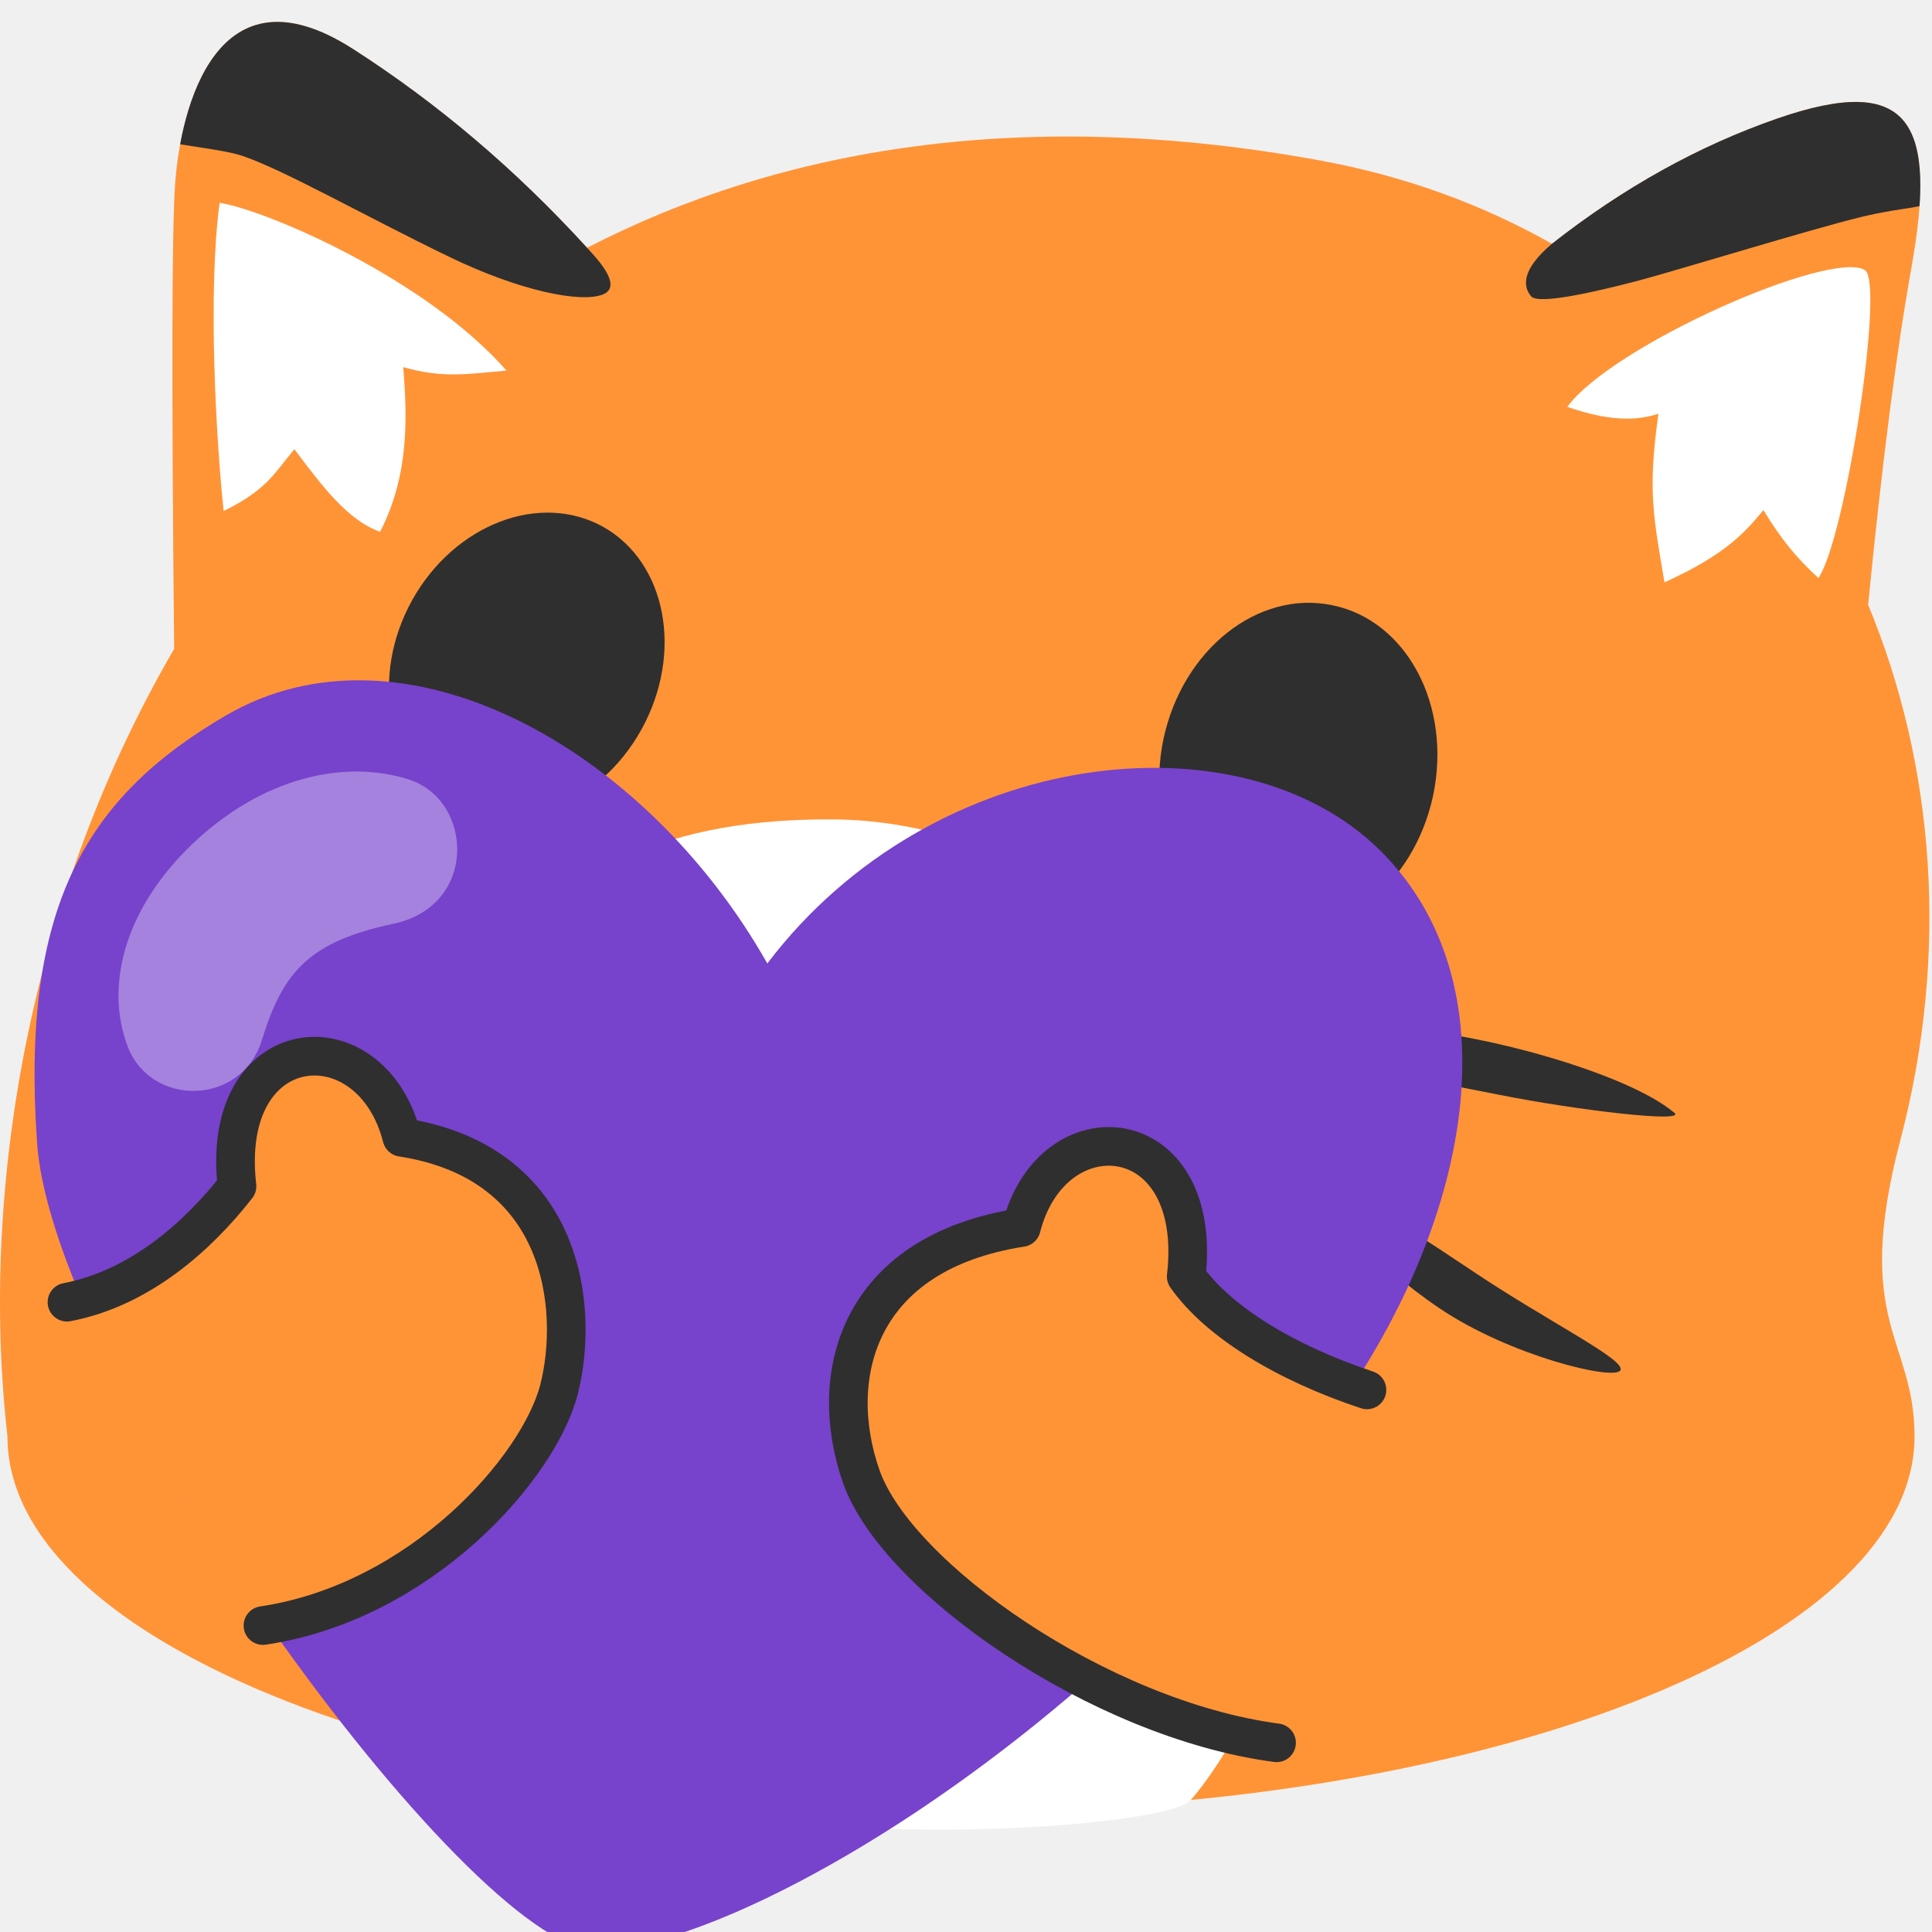
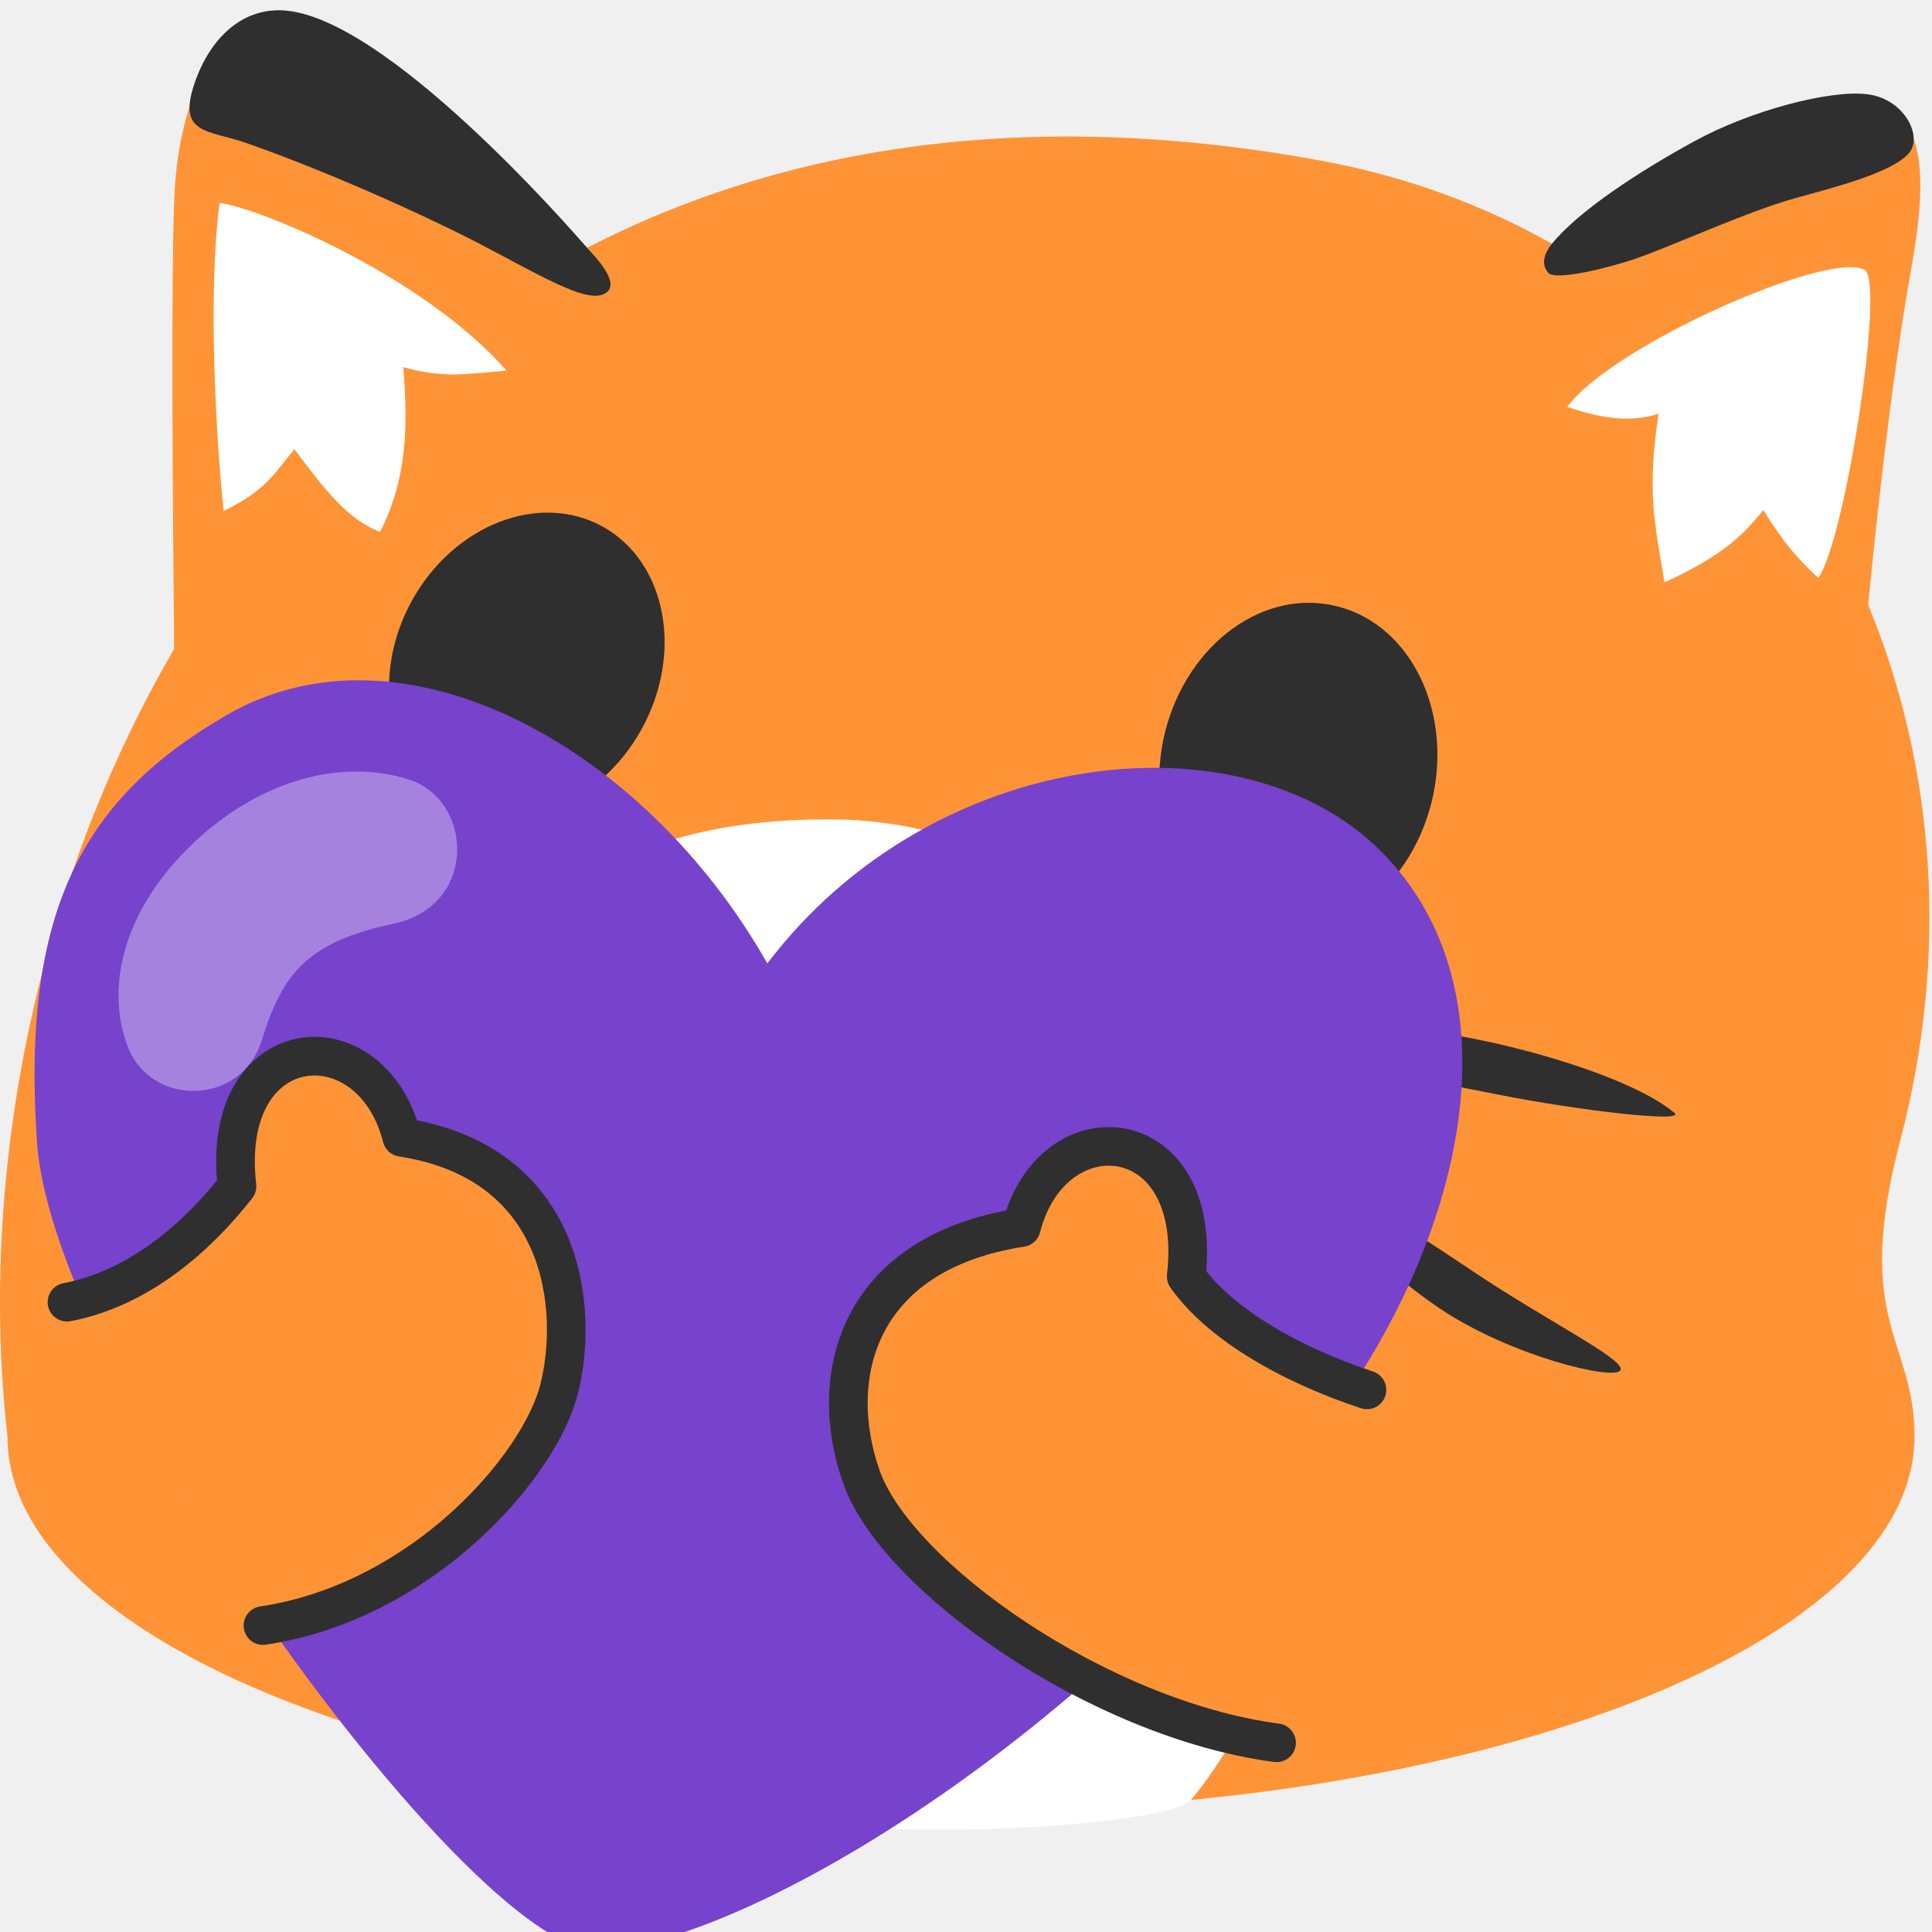
<svg xmlns="http://www.w3.org/2000/svg" width="128px" height="128px" viewBox="0 0 750 750" style="shape-rendering: geometricPrecision">
  <g id="foxcat-purple-heart">
    <g id="foxcatblob" transform="translate(0,8.508816)" fill="none">
      <g id="Body">
-         <clipPath id="body-mask" maskUnits="userSpaceOnUse">
-           <use href="#body" height="100%" width="100%" />
-         </clipPath>
        <path id="body" fill="#ff9437" d="M227.907,87.691 C303.535,48.64 398.331,32.785 512.805,53.856 C545.561,59.865 575.596,70.937 602.463,86.121 C630.355,64.247 659.534,48.037 690,37.491 C742,19.491 752,39.491 742,95.491 C736.144,128.284 730.546,171.877 725.204,226.273 C751.04,288.613 756.818,361.338 737.696,434.165 C718.989,505.308 743.284,511.074 743.226,549.205 C743.226,554.207 742.578,559.15 741.284,564.034 C722.342,637.236 564.748,694.491 373.093,694.491 C168.614,694.491 2.902,629.41 2.902,549.205 C-8.3,450.296 12.857,337.343 67.602,243.405 C66.574,140.127 66.707,79.822 68,62.491 C70.162,33.524 84,-23.509 137,10.491 C169.904,31.599 200.206,57.333 227.907,87.691 Z" />
        <path id="stomach-floof" fill="white" d="m 130.764,508.453 c 14.299,6.367 21.31,11.98 32.57,26.136 -13.297,-33.305 -14.393,-89.969 13.681,-144.854 32.913,-64.345 87.574,-80.551 146.506,-80.15 62.914,0.428 128.613,39.441 152.426,104.493 24.409,66.679 20.551,124.35 -0.489,142.28 21.226,-5.446 25.183,-7.569 38.938,-8.014 2.894,46.543 -29.825,116.329 -52.21,141.991 -6.785,7.779 -78.321,14.257 -134.308,10.153 -55.987,-4.103 -156.123,-20.307 -161.521,-30.73 -27.187,-52.497 -31.142,-104.123 -35.594,-161.305 z" />
        <path id="ear-floof-right" fill="white" d="m 86.821,189.842 c -2.952,-27.83 -6.196,-84.866 -1.572,-119.62 17.738,2.73 79.763,29.115 111.38,65.136 -15.75,1.353 -24.507,3.039 -40.071,-1.336 1.527,19.895 2.275,41.883 -9.003,63.919 -12.299,-4.394 -22.025,-17.019 -33.268,-32.068 -7.346,8.682 -10.584,15.833 -27.467,23.969 z" />
        <path id="ear-floof-left" fill="white" d="m 608.417,149.437 c 17.698,-24.043 102.243,-61.188 115.539,-53.095 7.68,4.675 -7.346,103.518 -18.032,119.546 -8.348,-7.68 -14.025,-14.359 -21.371,-26.38 -6.679,8.014 -14.025,17.03 -38.402,28.05 -4.341,-25.712 -6.578,-35.686 -2.337,-65.45 -11.539,3.824 -23.709,1.336 -35.396,-2.671 z" />
-         <path id="ear-contour-right" clip-path="url(#body-mask)" fill="#2f2f2f" d="m 49.789,31.403 c -14.292,16.068 29.713,15.521 44.657,20.713 16.509,5.736 46.316,22.783 79.865,39.043 27.215,13.19 50.879,18.017 59.606,14.693 8.727,-3.324 -3.66,-15.471 -6.01,-18.162 C 220.881,79.646 132.357,-13.101 107.683,-9.838 92.031,-7.767 64.081,15.335 49.789,31.403 Z" />
-         <path id="ear-contour-left" clip-path="url(#body-mask)" fill="#2f2f2f" d="m 594.392,106.527 c 2.929,3.431 25.858,-2.011 40.483,-5.793 13.883,-3.59 68.978,-20.526 87.619,-25.009 18.286,-4.397 25.723,-3.01 27.175,-7.265 4.339,-12.718 -3.673,-30.888 -11.354,-36.899 -7.68,-6.011 -53.566,-1.356 -76.303,12.021 -6.368,3.747 -47.114,32.005 -59.55,42.54 -12.436,10.534 -10.999,16.974 -8.071,20.406 z" />
+         <path id="ear-contour-right" fill="#2f2f2f" d="m 75.639,23.485 c -7.058,20.313 4.963,18.308 19.906,23.5 16.509,5.736 45.949,17.284 79.498,33.544 27.215,13.19 50.146,28.648 58.873,25.324 8.727,-3.324 -3.66,-15.471 -6.01,-18.162 C 220.881,79.646 149.297,-2.467 109.773,-4.484 94.005,-5.288 81.681,6.097 75.639,23.485 Z" />
+         <path id="ear-contour-left" fill="#2f2f2f" d="m 600.991,97.362 c 2.929,3.431 24.868,-2.333 33.884,-5.427 13.65,-4.683 43.157,-18.233 61.621,-23.394 15.205,-4.25 37.864,-9.849 44.556,-17.605 5.516,-6.394 -1.717,-21.053 -16.119,-22.859 -14.402,-1.805 -45.166,6.196 -67.21,18.255 -22.043,12.059 -44.972,27.148 -55.26,39.789 -2.905,3.569 -4.401,7.81 -1.472,11.241 z" />
      </g>
      <g id="eyes" transform="translate(33,190.4912)">
        <path id="left-eye" d="m 523.331,109.834 c -7.4,34.708 -36.728,57.983 -65.513,51.959 -28.989,-6.093 -46.436,-39.157 -39.172,-73.865 7.4,-34.776 36.728,-58.051 65.649,-51.959 28.853,5.956 46.368,38.952 39.036,73.865 z" style="fill:#2f2f2f" />
        <path id="right-eye" d="M 125.552,36.727 C 140.801,6.428 173.708,-7.921 199.056,4.426 224.338,16.839 232.565,51.342 217.382,81.574 202.2,111.806 169.36,126.222 144.012,113.809 118.73,101.395 110.437,66.825 125.552,36.727 Z" style="fill:#2f2f2f" />
      </g>
      <g id="whiskers" transform="translate(33,190.4912)">
        <g transform="translate(0.391648,152.6595)" style="fill:#2f2f2f">
          <path id="Right-bottom-wisker" d="m 483.608,112.341 c 2.536,-3.92 24.188,8.94 54,29 29.812,20.06 60.606,34.972 58,39 -2.606,4.028 -42.805,-5.701 -70,-24 -27.195,-18.299 -44.536,-40.08 -42,-44 z" />
          <path id="Right-top-wisker" d="m 491.608,57.341 c -2,-6 -2,-10 23,-9 25,1 83,16 102,32 4.699,3.957 -37.129,-0.875 -68,-7 -30.871,-6.125 -55,-10 -57,-16 z" />
          <path id="Left-bottom-wisker" d="m 117.608,60.341 c -19,21 -52,36 -84,53 -32,17 -49.439,8.263 -14,-13 35.439,-21.263 84,-43 98,-40 z" />
          <path id="Left-top-wisker" d="M 122.608,0.341 C 69.608,-1.659 15.608,5.341 6.608,16.341 c 0,3.438 103,3 116,0 13,-3 8.636,-15.674 0,-16 z" />
        </g>
      </g>
      <g id="mouth" transform="translate(33,190.4912)">
        <path d="m 196,176 c 13.333,47.333 23,71.333 29,72 6,0.667 26.667,-18 62,-56 27.333,46 43.667,71.333 49,76 5.333,4.667 28,-15.667 68,-61" style="stroke:#2f2f2f;stroke-width:30;stroke-linecap:round;stroke-linejoin:round" />
      </g>
      <g>
        <g transform="translate(13 255)">
          <path fill="#7742CC" d="M523.079 66.934c54.087 54.088 33.802 149.947-23.638 225.507C403 420 266 495 217.379 493.369c-48.621-1.631-209.603-222.173-215.99-313.27C-5 89 20 46 74.858 14.147 142.991-25.411 237 26 284.876 110.508 349 26 468.99 12.847 523.079 66.934z" />
        </g>
        <path d="M74.715 319.095c-27.016 25.776-34 56-25 79s44 23 52-3 18-38 51-45 31-48 6-56-56.985-.776-84 25z" fill-opacity=".34" fill="#FFF" />
      </g>
      <g>
        <path id="right-arm" fill="#ff9437" stroke="#2f2f2f" stroke-width="15" stroke-linecap="round" stroke-linejoin="round" d="m 26,497 c 28,-5.333 50.638,-25.317 66,-45 -7,-61 52,-66 64,-19 63.802,9.861 68.785,67.112 61.059,97.66 -7.726,30.548 -53.617,82.745 -114.981,91.87" />
        <path id="left-arm" fill="#ff9437" stroke="#2f2f2f" stroke-width="15" stroke-linecap="round" stroke-linejoin="round" d="m 530.651,531.043 c -31.778,-10.528 -57.873,-26.529 -70.162,-44.029 7,-61 -52,-66 -64,-19 -63.802,9.861 -75.802,57.929 -62.099,96.783 13.704,38.854 92.247,94.121 161.167,103.247" />
      </g>
    </g>
  </g>
</svg>
